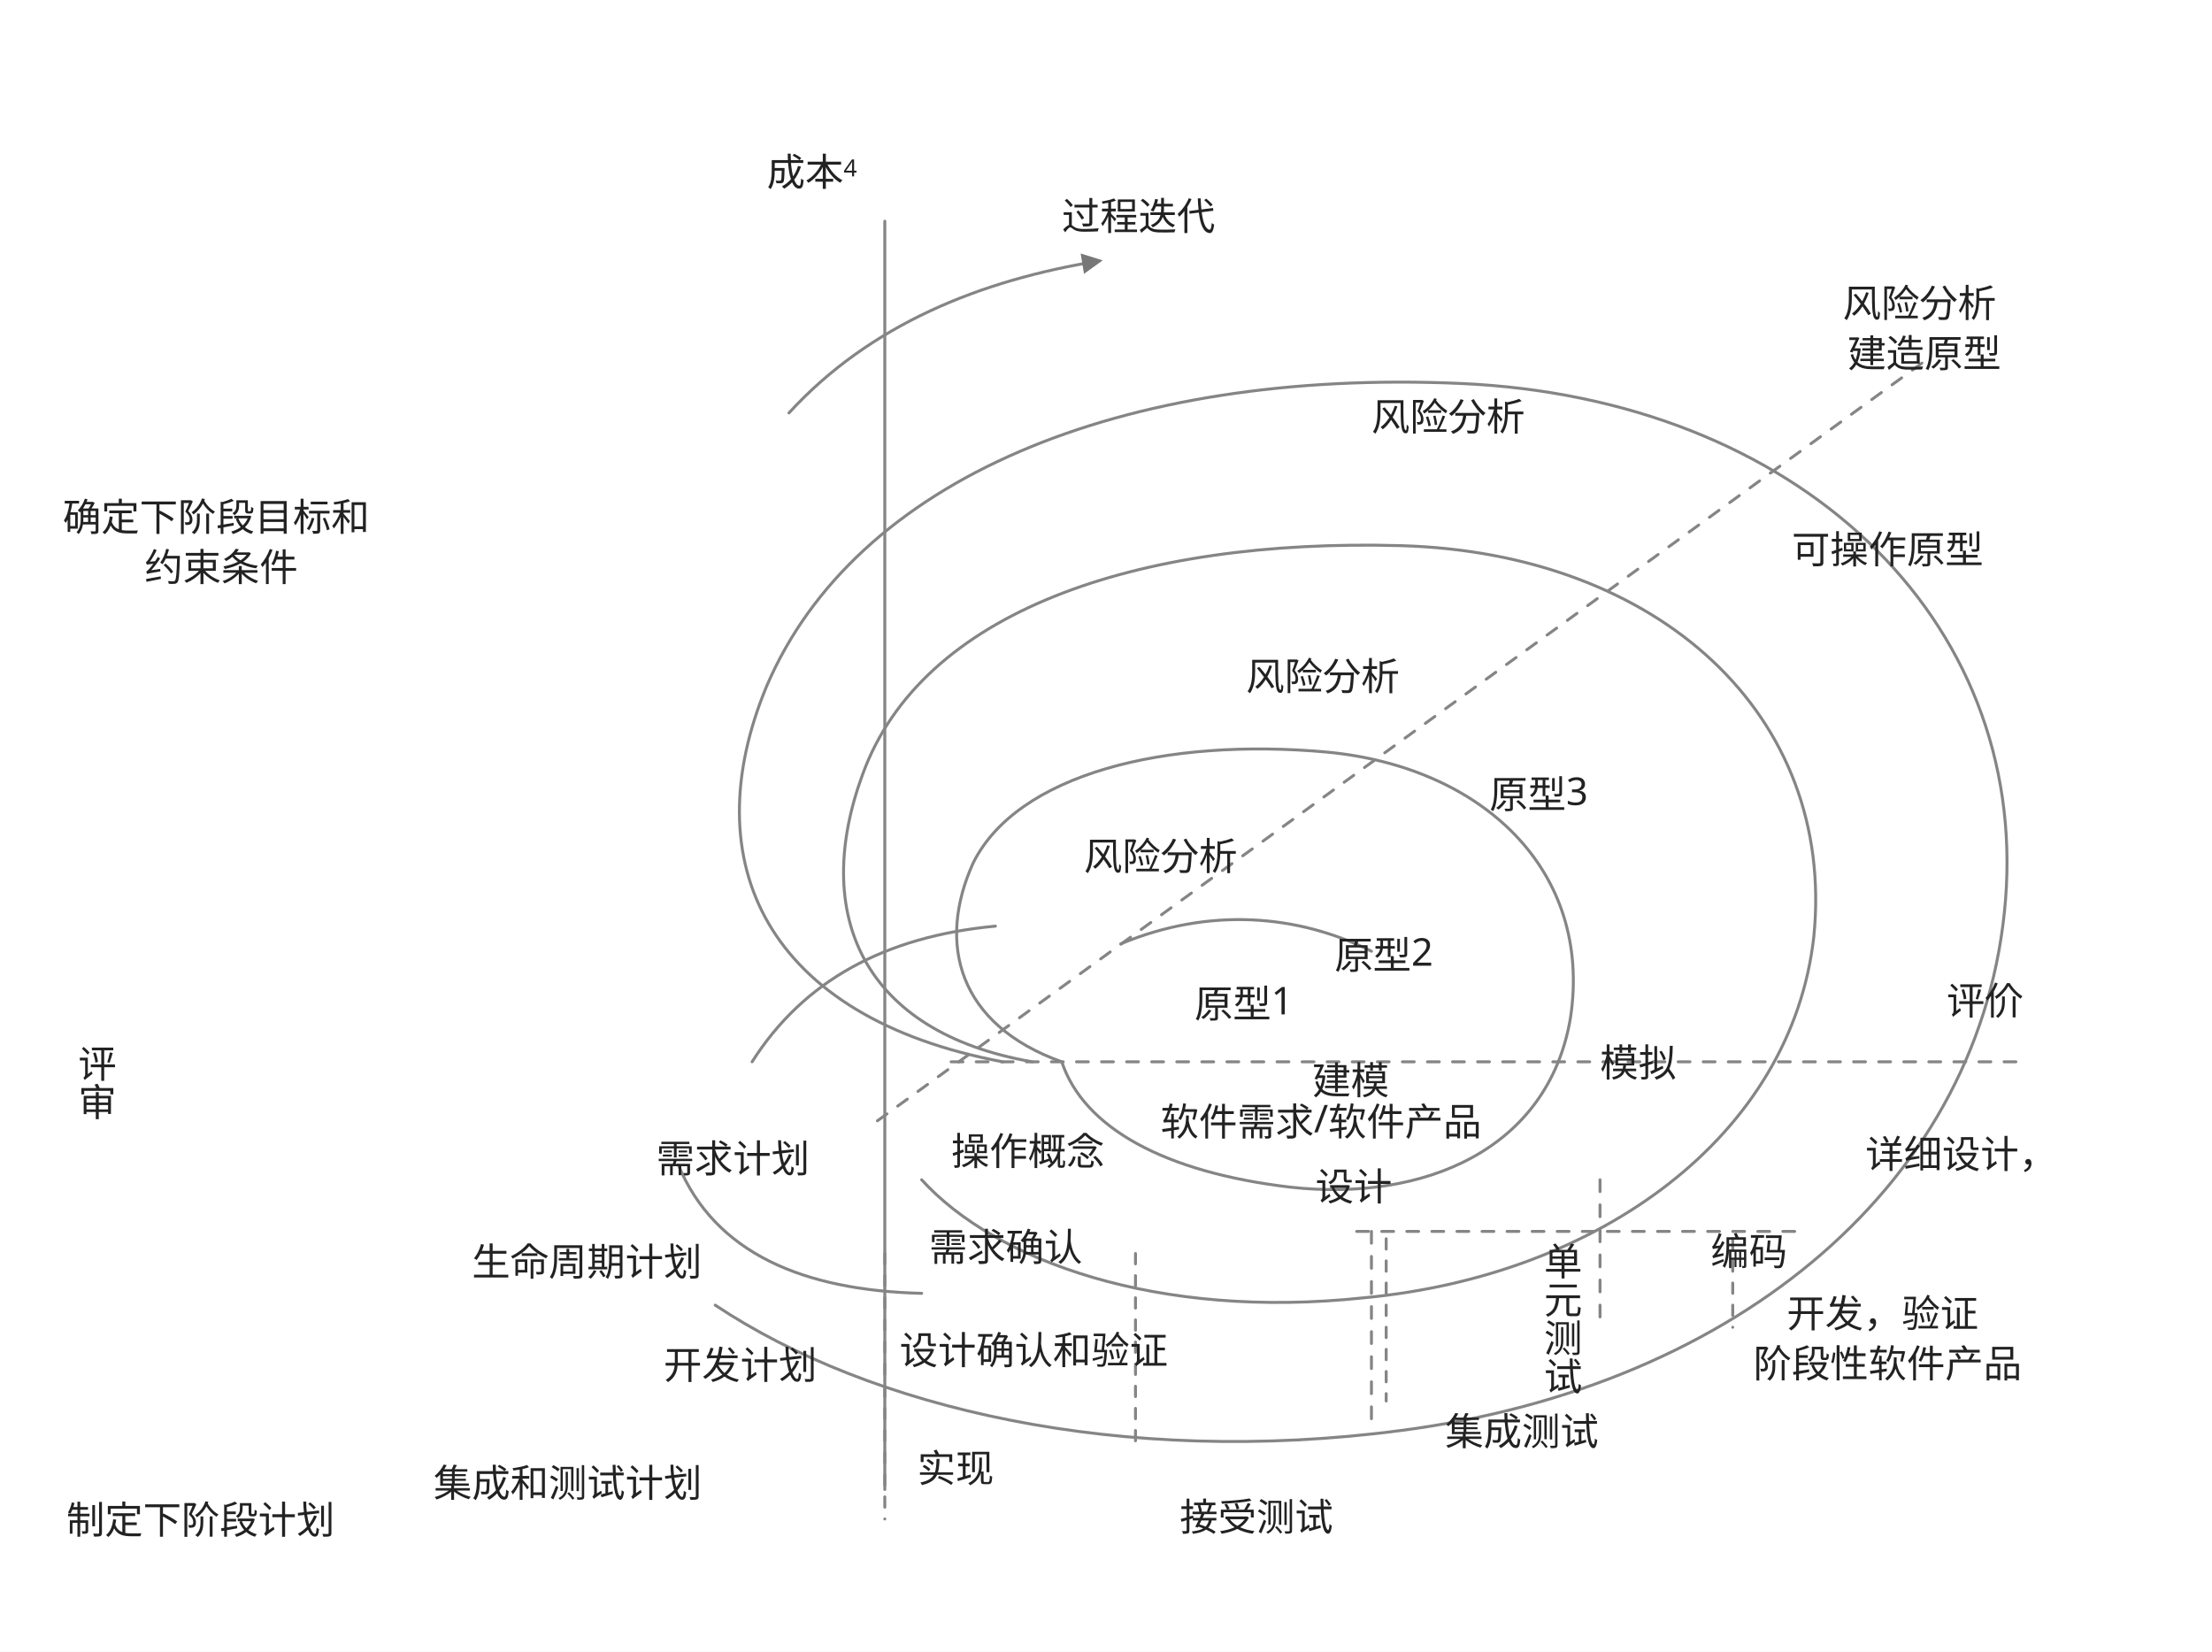
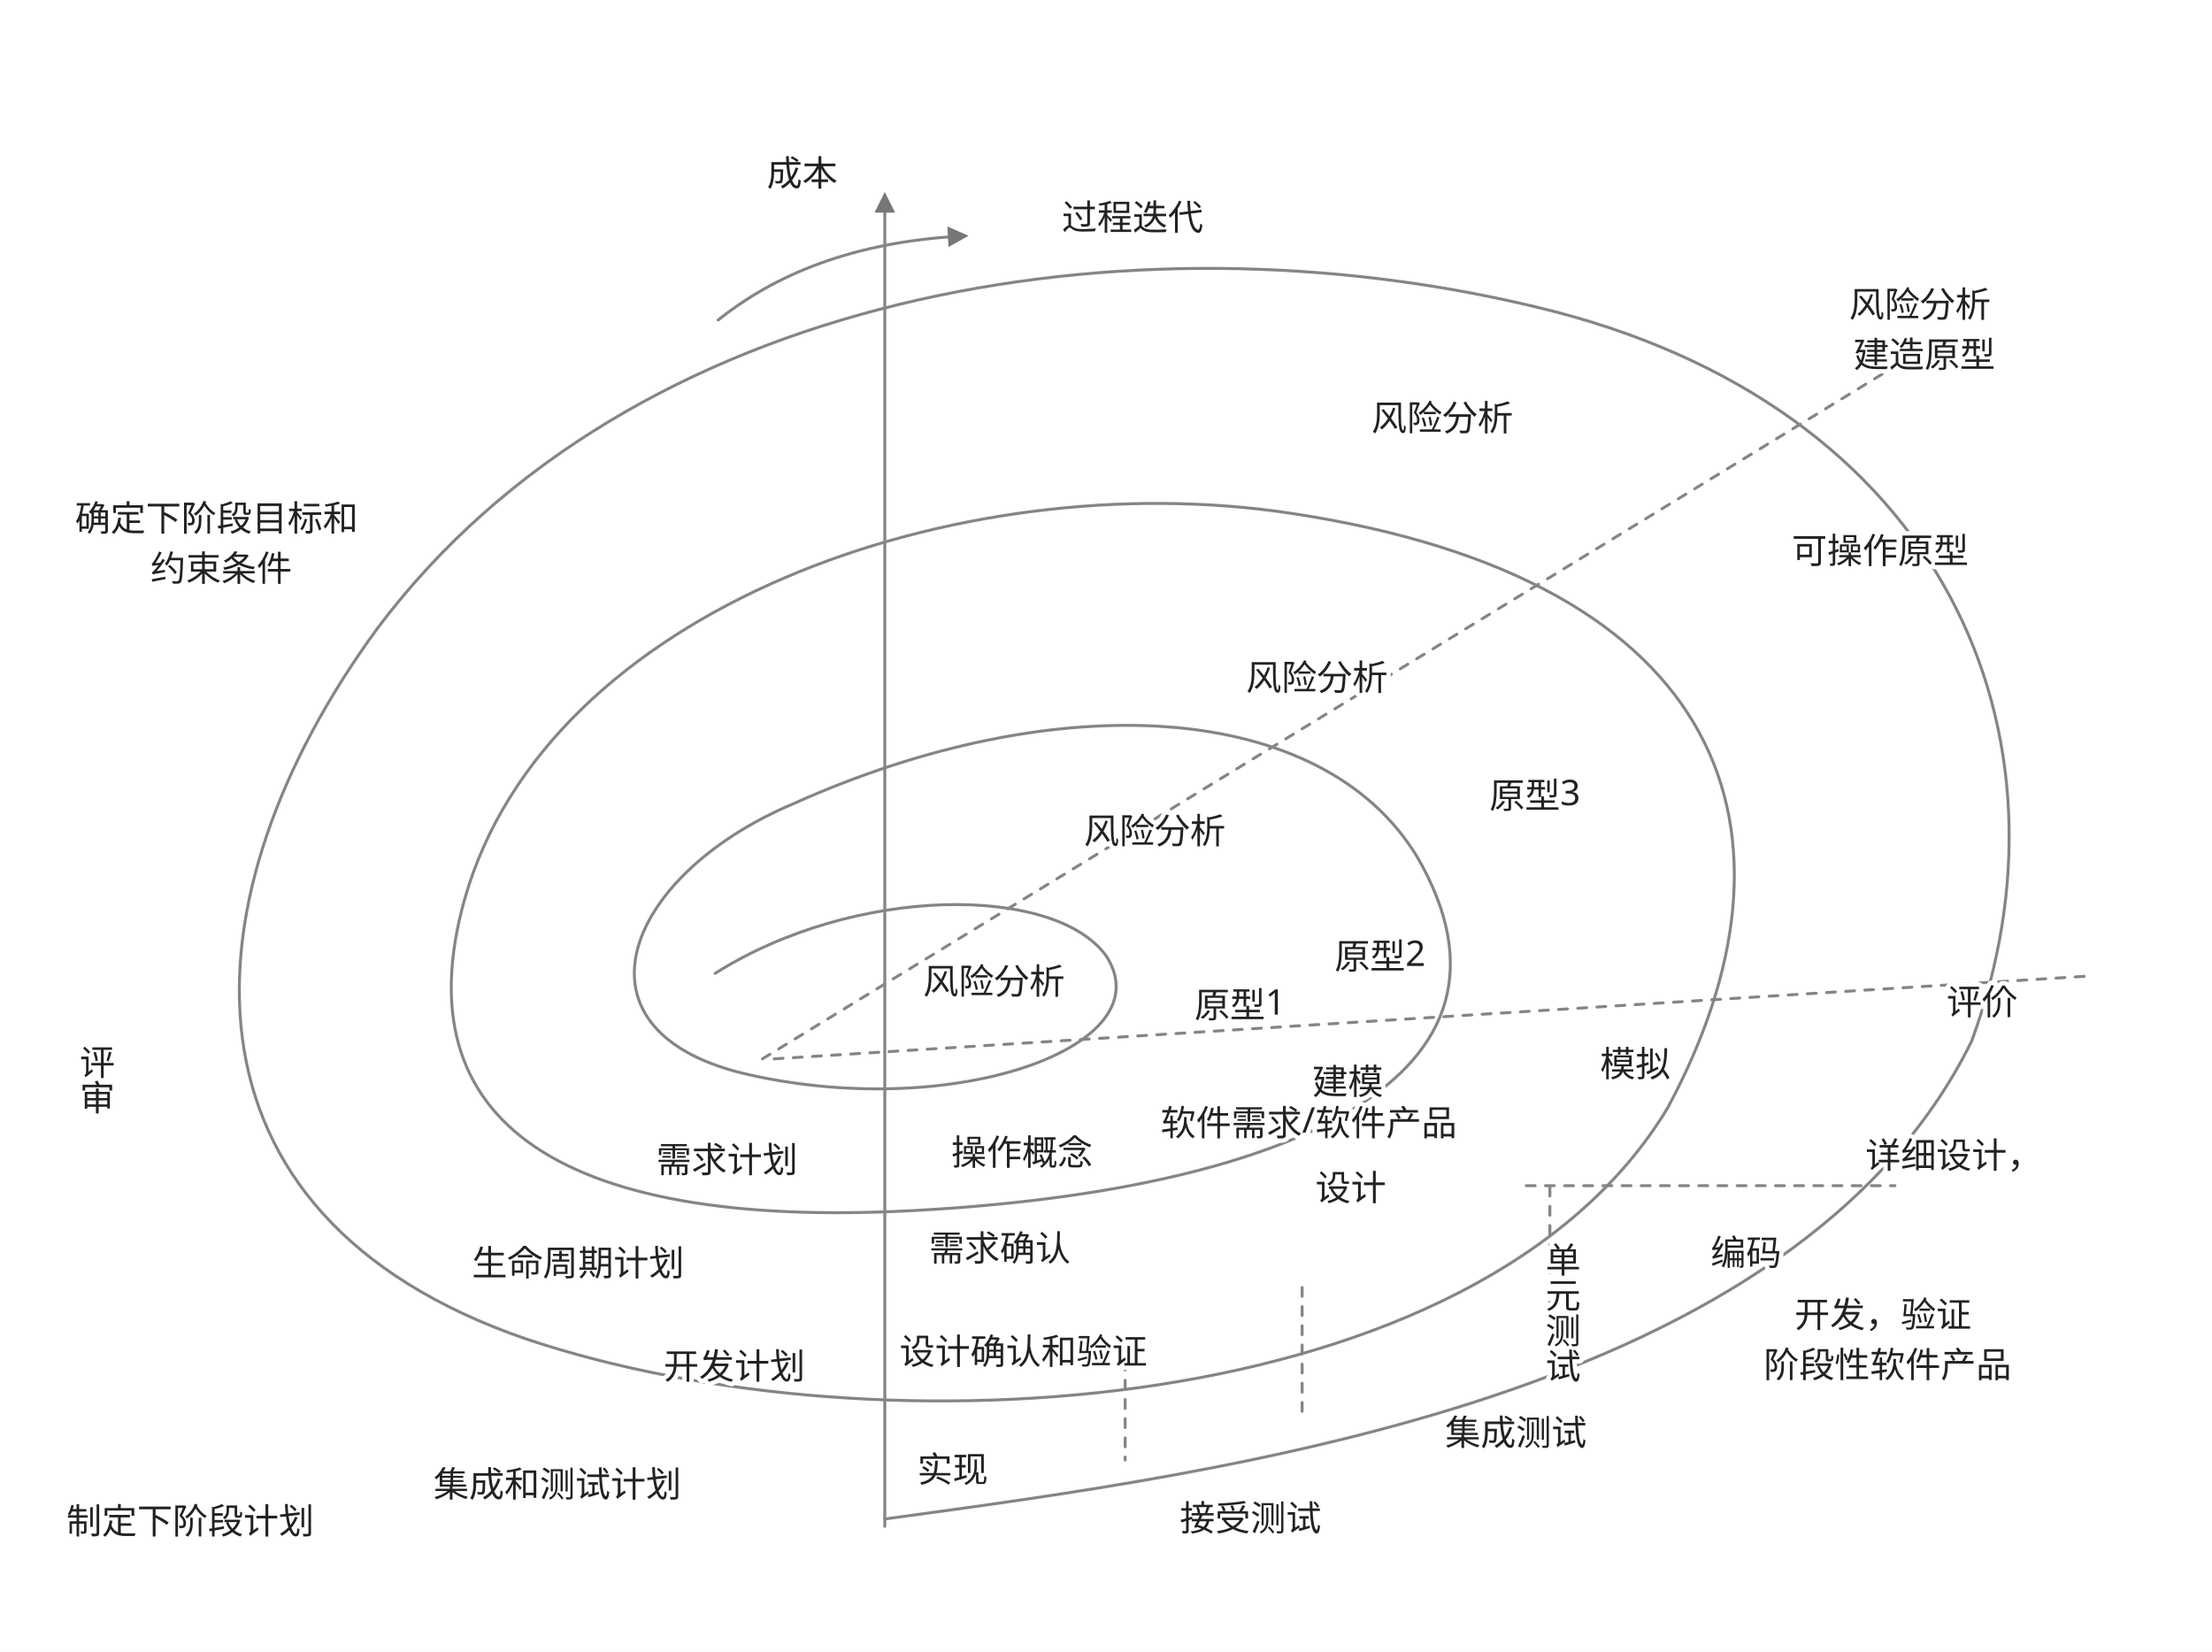
<svg xmlns="http://www.w3.org/2000/svg" width="1500" height="1120" viewBox="0 0 1500 1120" role="img" aria-labelledby="title desc">
  <defs>
    <marker id="arrow" viewBox="0 0 10 10" refX="8" refY="5" markerWidth="7" markerHeight="7" orient="auto-start-reverse">
      <path d="M 0 0 L 10 5 L 0 10 z" fill="#777" />
    </marker>
  </defs>
  <rect x="0" y="0" width="1500" height="1120" fill="#fff" />
  <g fill="none" stroke="#858585" stroke-width="2" stroke-linecap="round" stroke-linejoin="round">
-     <path d="M 680 720 C 520 690 470 585 520 465 C 580 325 760 250 990 260 C 1220 270 1375 420 1360 610 C 1345 800 1180 940 950 970 C 760 995 590 955 485 885" />
-     <path d="M 700 720 C 585 700 550 620 585 525 C 625 415 770 365 950 370 C 1125 375 1245 485 1230 635 C 1215 770 1085 865 925 880 C 785 895 675 855 625 800" />
-     <path d="M 720 720 C 650 695 635 640 660 585 C 690 525 790 500 900 510 C 1005 520 1080 590 1065 690 C 1050 780 965 815 875 805 C 790 795 735 765 720 720" />
-     <path d="M 535 280 C 590 220 665 190 745 177" marker-end="url(#arrow)" />
-     <path d="M 595 760 L 1305 245" stroke-dasharray="8 9" />
-     <path d="M 645 720 H 1370" stroke-dasharray="8 9" />
-     <path d="M 920 835 H 1220" stroke-dasharray="8 9" />
-     <path d="M 930 835 V 970" stroke-dasharray="8 9" />
-     <path d="M 1085 800 V 900" stroke-dasharray="8 9" />
-     <path d="M 600 150 V 1010" />
-     <path d="M 600 850 V 1030" stroke-dasharray="7 8" />
-     <path d="M 770 850 V 980" stroke-dasharray="7 8" />
-     <path d="M 940 840 V 950" stroke-dasharray="7 8" />
-     <path d="M 1175 840 V 900" stroke-dasharray="7 8" />
-     <path d="M 460 790 C 485 850 545 875 625 877" />
-     <path d="M 510 720 C 545 665 600 635 675 628" />
-     <path d="M 760 640 C 820 615 880 620 930 645" />
+     <path d="M 485 660 C 580 600 715 600 750 648 C 790 709 649 760 509 729 C 381 701 422 594 538 545 C 716 465 896 474 961 581 C 1048 731 871 805 634 820 C 378 837 273 760 315 610 C 371 412 650 314 875 348 C 1175 393 1230 567 1131 751 C 1004 963 595 988 357 908 C 112 824 122 609 256 426 C 428 197 766 142 1041 208 C 1320 274 1413 499 1337 706 C 1218 948 835 998 600 1030" />
+     <path d="M 487 217 Q 552 165 654 160" marker-end="url(#arrow)" />
+     <path d="M 517 718 L 1302 238 M 525 718 L 1414 662 M 1035 804 H 1285 M 1051 805 V 907 M 883 873 V 961 M 763 923 V 990" stroke-dasharray="6 7" />
+     <path d="M 600 1035 V 133" marker-end="url(#arrow)" />
  </g>
-   <g fill="#222" font-family="WenQuanYi Zen Hei, sans-serif" font-size="26">
-     <text x="520" y="126">成本<tspan baseline-shift="super" font-size="16">4</tspan>
-     </text>
+   <g fill="#222" font-family="WenQuanYi Zen Hei, sans-serif" font-size="24" style="paint-order:stroke;stroke:#fff;stroke-width:6;stroke-linejoin:round">
+     <text x="520" y="126">成本</text>
    <text x="720" y="156">过程迭代</text>
    <text x="42" y="360" text-anchor="middle">
      <tspan x="150" dy="0">确定下阶段目标和</tspan>
      <tspan x="150" dy="34">约束条件</tspan>
    </text>
    <text x="66" y="708" writing-mode="tb" glyph-orientation-vertical="0">评审</text>
    <text x="45" y="1040">制定下阶段计划</text>
    <text x="1280" y="215" text-anchor="middle">
      <tspan x="1305" dy="0">风险分析</tspan>
      <tspan x="1305" dy="34">建造原型</tspan>
    </text>
    <text x="1215" y="382">可操作原型</text>
    <text x="930" y="292">风险分析</text>
    <text x="845" y="468">风险分析</text>
-     <text x="735" y="590">风险分析</text>
+     <text x="735" y="572">风险分析</text>
+     <text x="626" y="674">风险分析</text>
    <text x="1010" y="548">原型3</text>
    <text x="905" y="657">原型2</text>
    <text x="810" y="690">原型1</text>
    <text x="890" y="742">建模</text>
    <text x="1085" y="730">模拟</text>
    <text x="1320" y="688">评价</text>
    <text x="1265" y="792">详细设计，</text>
    <text x="320" y="865">生命周期计划</text>
    <text x="450" y="935">开发计划</text>
    <text x="294" y="1015">集成和测试计划</text>
    <text x="445" y="795">需求计划</text>
    <text x="645" y="790">操作概念</text>
    <text x="630" y="855">需求确认</text>
    <text x="610" y="925">设计确认和验证</text>
    <text x="787" y="770">软件需求/软件产品</text>
    <text x="892" y="814">设计</text>
    <text x="622" y="1005">实现</text>
    <text x="800" y="1038">接受测试</text>
    <text x="980" y="980">集成测试</text>
    <text x="1060" y="842" writing-mode="tb" glyph-orientation-vertical="0">单元测试</text>
    <text x="1160" y="858">编码</text>
    <text x="1275" y="900" text-anchor="middle">
      <tspan x="1280" dy="0">开发，验证</tspan>
      <tspan x="1280" dy="34">阶段性软件产品</tspan>
    </text>
  </g>
</svg>
